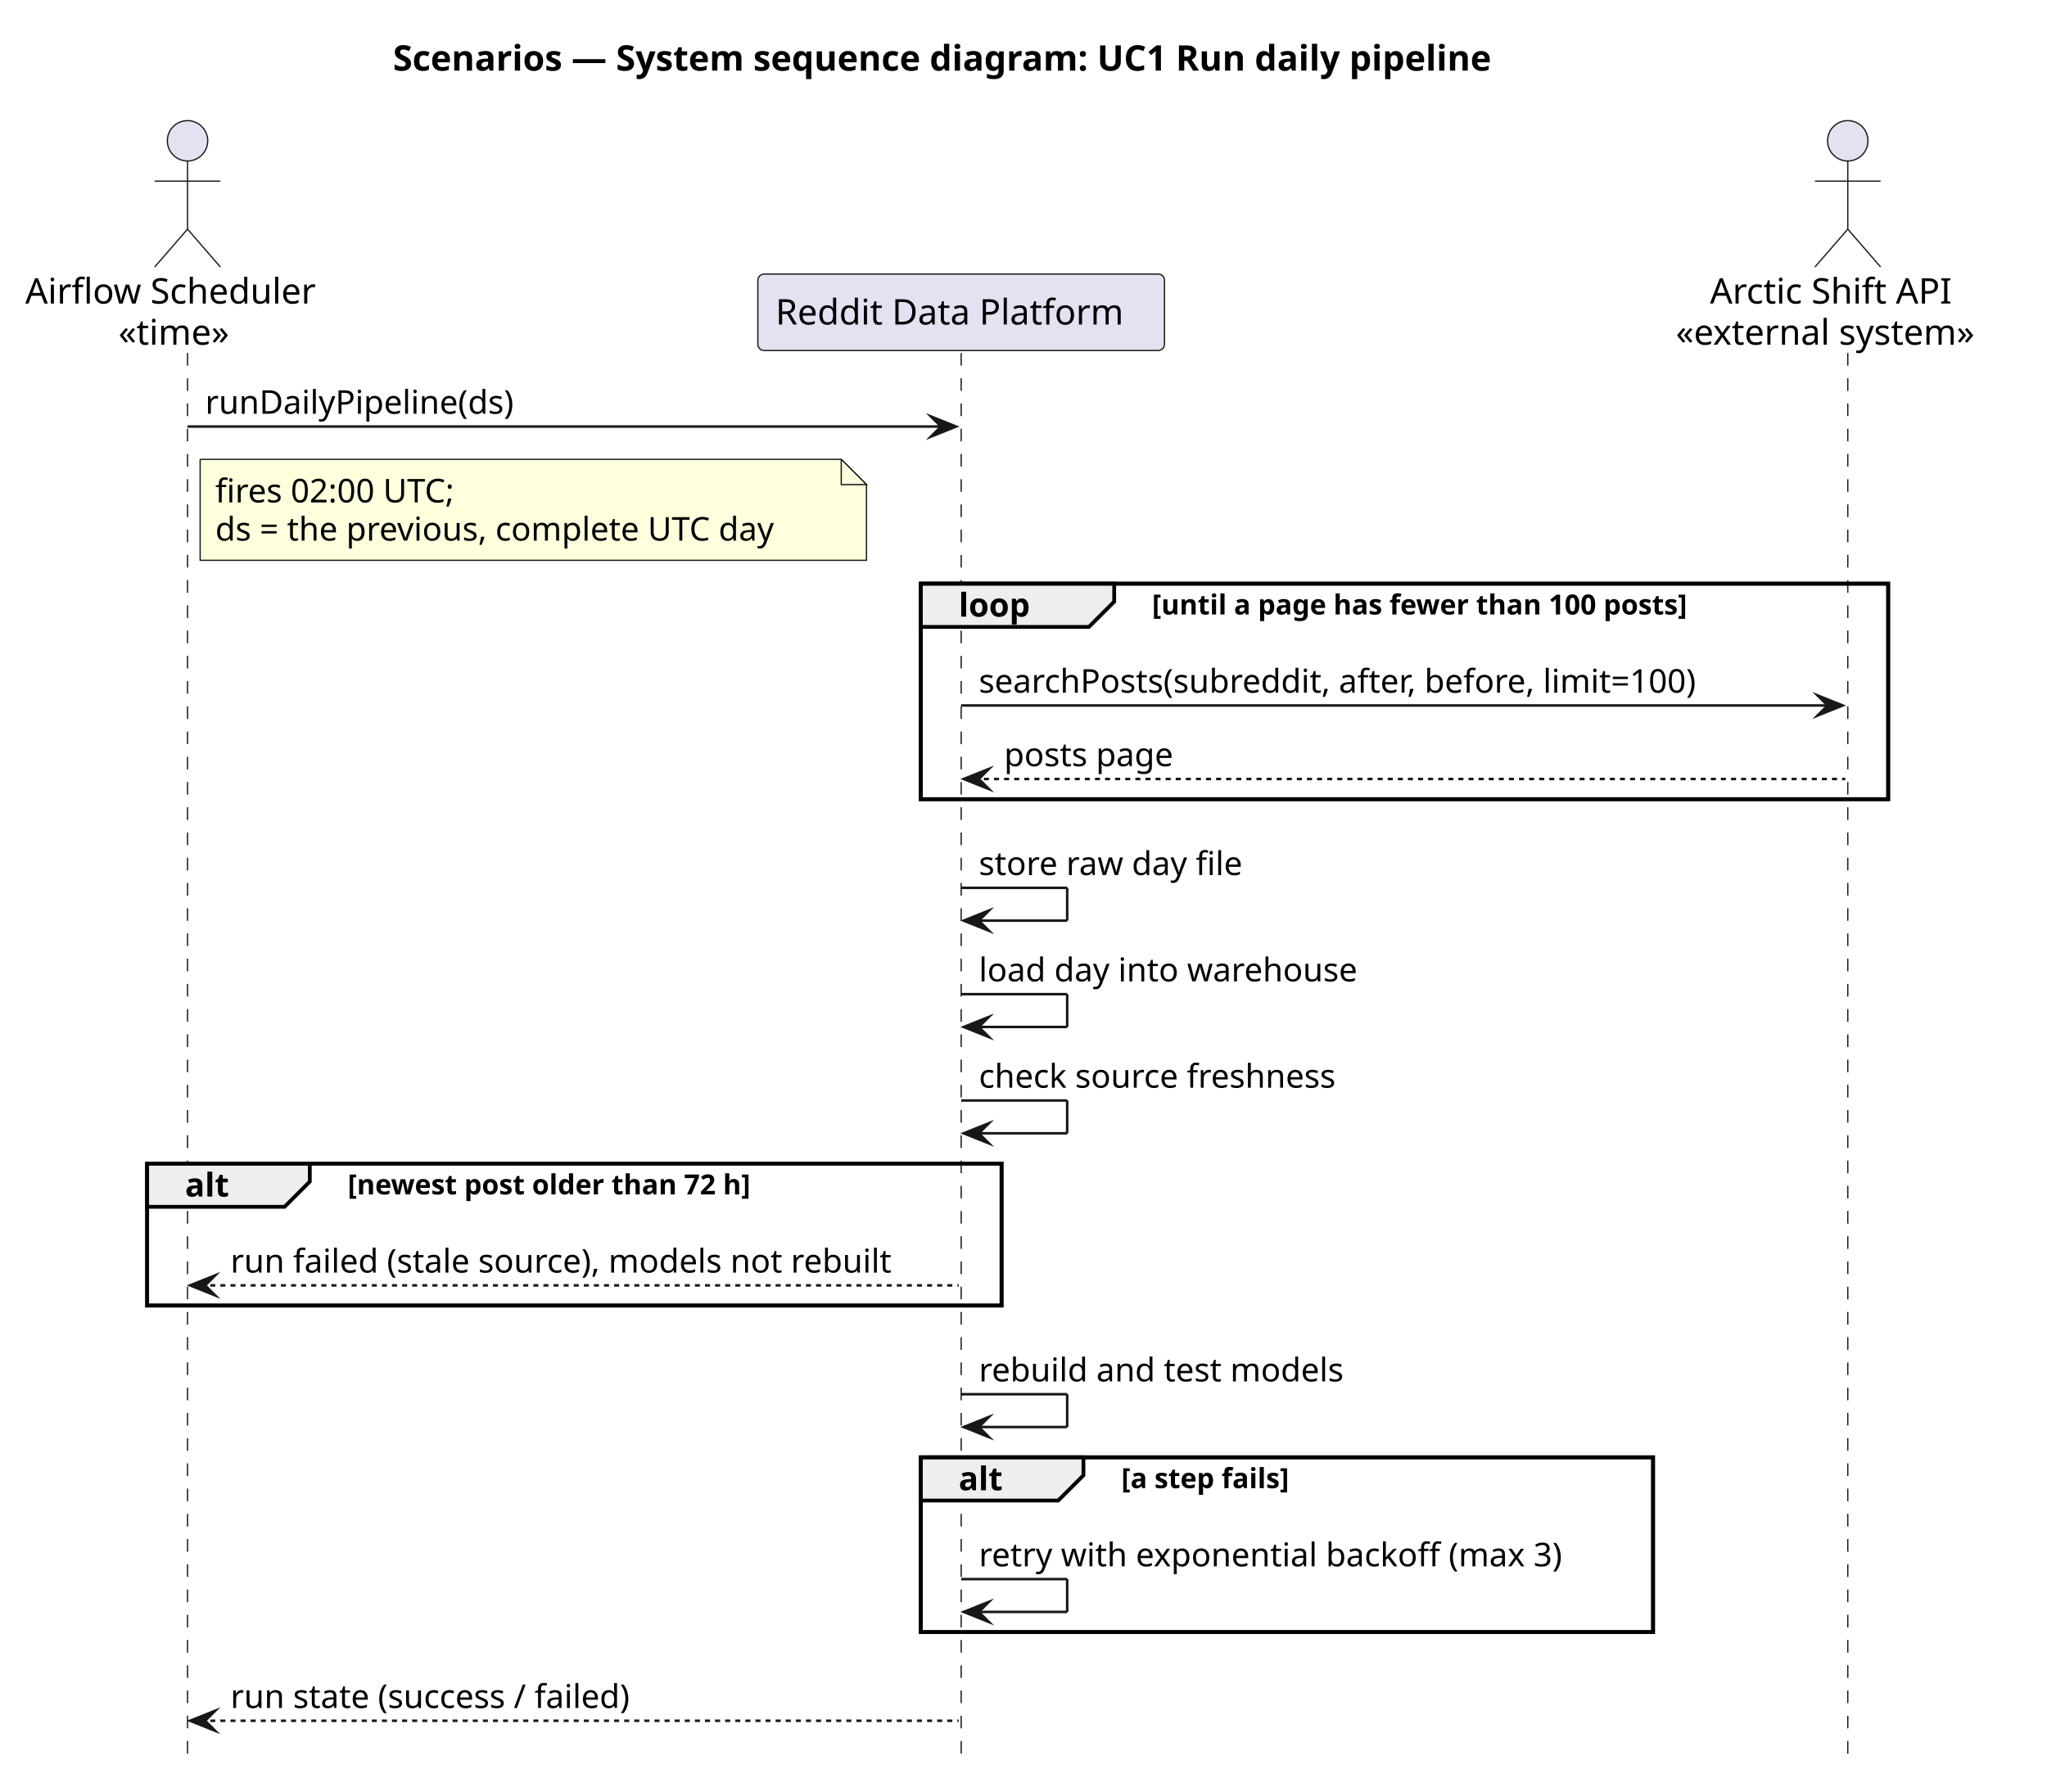
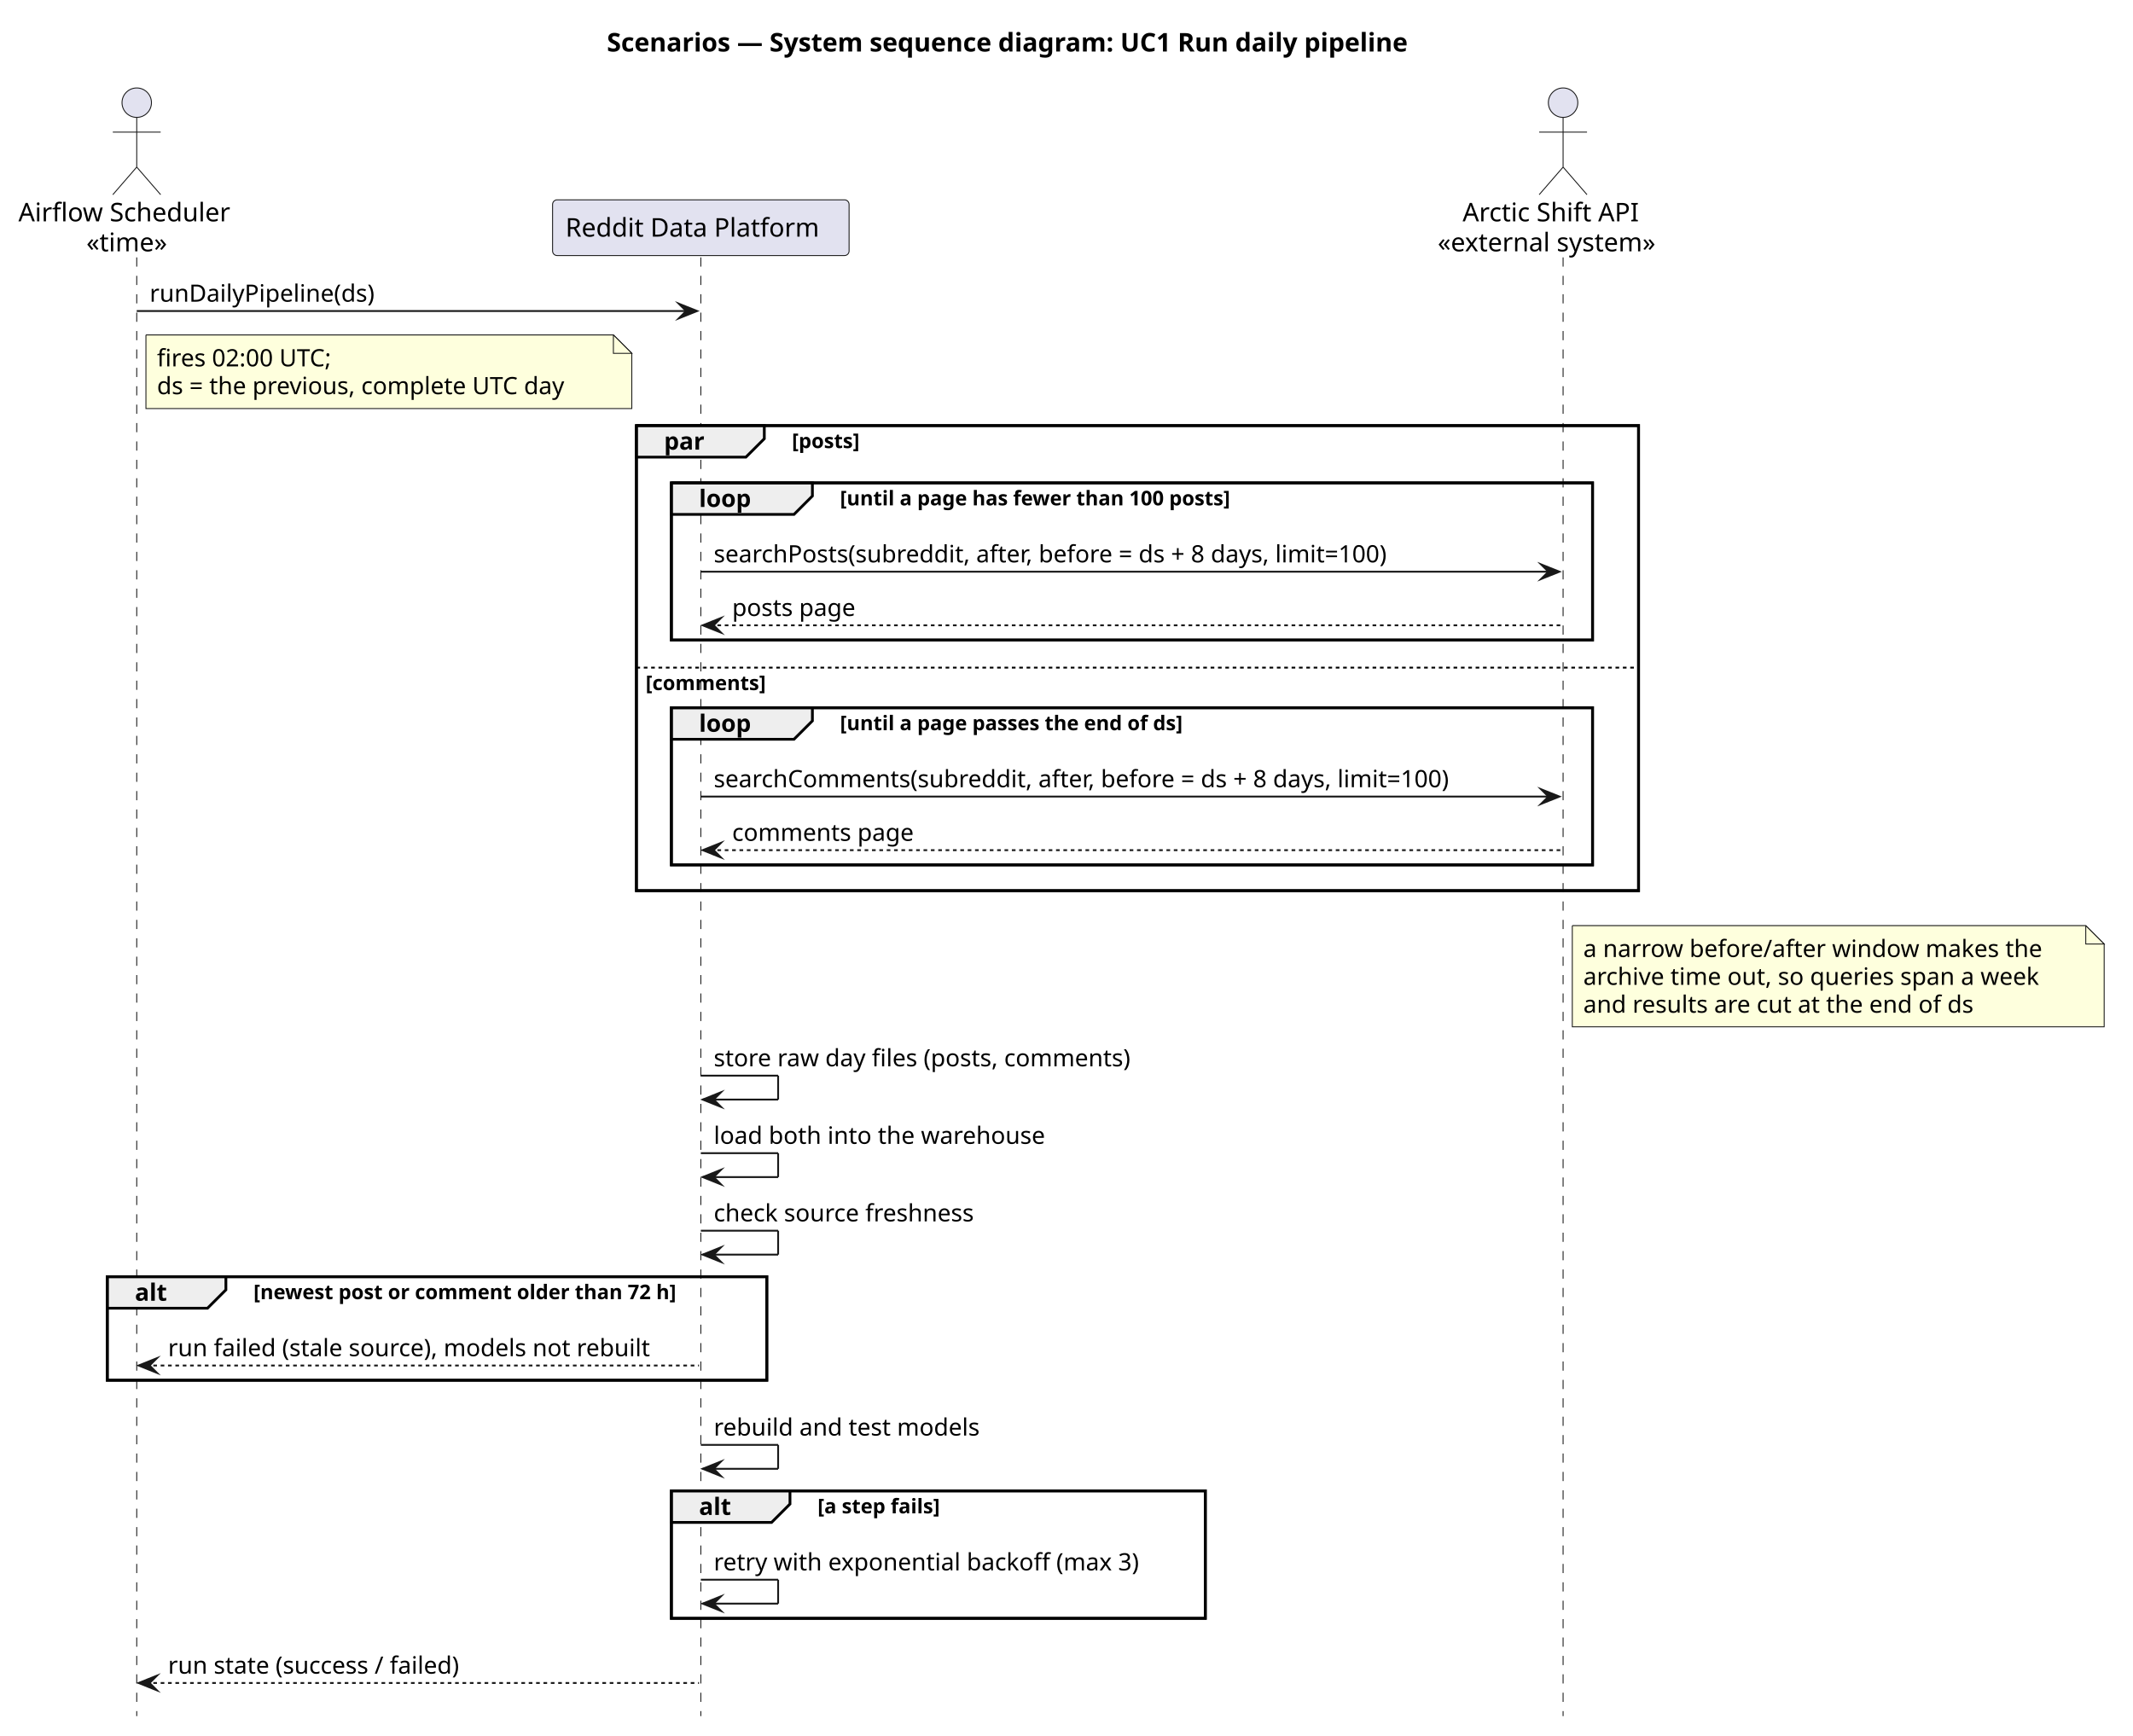
- <svg xmlns="http://www.w3.org/2000/svg" version="1.1" data-diagram-type="SEQUENCE" style="width:811px;height:710px;background:#FFFFFF;" width="811px" height="710px" viewBox="0 0 811 710" zoomAndPan="magnify" preserveAspectRatio="none" contentStyleType="text/css">
+ <svg xmlns="http://www.w3.org/2000/svg" version="1.1" data-diagram-type="SEQUENCE" style="width:1159px;height:943px;background:#FFFFFF;" width="1159px" height="943px" viewBox="0 0 1159 943" zoomAndPan="magnify" preserveAspectRatio="none" contentStyleType="text/css">
  <defs />
  <g font-family="sans-serif" lengthAdjust="spacing">
    <g class="title" data-source-line="1">
-       <text x="155.689" y="27.995" fill="#000" font-size="14" textLength="497.841" font-weight="700">Scenarios — System sequence diagram: UC1 Run daily pipeline</text>
+       <text x="329.755" y="27.995" fill="#000" font-size="14" textLength="497.841" font-weight="700">Scenarios — System sequence diagram: UC1 Run daily pipeline</text>
    </g>
-     <rect x="364.807" y="231.289" width="383.266" height="85.398" fill="none" style="stroke:#000;stroke-width:1.5;" />
-     <rect x="58.298" y="461.086" width="338.509" height="56.266" fill="none" style="stroke:#000;stroke-width:1.5;" />
-     <rect x="364.807" y="577.484" width="290.12" height="69.266" fill="none" style="stroke:#000;stroke-width:1.5;" />
+     <rect x="345.807" y="231.289" width="544.526" height="252.734" fill="none" style="stroke:#000;stroke-width:1.5;" />
+     <rect x="364.807" y="262.422" width="500.526" height="85.398" fill="none" style="stroke:#000;stroke-width:1.5;" />
+     <rect x="364.807" y="384.625" width="500.526" height="85.398" fill="none" style="stroke:#000;stroke-width:1.5;" />
+     <rect x="58.298" y="693.82" width="358.363" height="56.266" fill="none" style="stroke:#000;stroke-width:1.5;" />
+     <rect x="364.807" y="810.219" width="290.12" height="69.266" fill="none" style="stroke:#000;stroke-width:1.5;" />
    <g>
-       <rect x="70.798" y="139.891" width="8" height="559.992" fill="#000" fill-opacity="0" />
-       <line x1="74.298" y1="139.891" x2="74.298" y2="699.883" style="stroke:#181818;stroke-width:0.5;stroke-dasharray:5,5;" />
+       <rect x="70.798" y="139.891" width="8" height="792.727" fill="#000" fill-opacity="0" />
+       <line x1="74.298" y1="139.891" x2="74.298" y2="932.617" style="stroke:#181818;stroke-width:0.5;stroke-dasharray:5,5;" />
    </g>
    <g>
-       <rect x="377.307" y="139.891" width="8" height="559.992" fill="#000" fill-opacity="0" />
-       <line x1="380.807" y1="139.891" x2="380.807" y2="699.883" style="stroke:#181818;stroke-width:0.5;stroke-dasharray:5,5;" />
+       <rect x="377.307" y="139.891" width="8" height="792.727" fill="#000" fill-opacity="0" />
+       <line x1="380.807" y1="139.891" x2="380.807" y2="932.617" style="stroke:#181818;stroke-width:0.5;stroke-dasharray:5,5;" />
    </g>
    <g>
-       <rect x="728.573" y="139.891" width="8" height="559.992" fill="#000" fill-opacity="0" />
-       <line x1="732.073" y1="139.891" x2="732.073" y2="699.883" style="stroke:#181818;stroke-width:0.5;stroke-dasharray:5,5;" />
+       <rect x="845.833" y="139.891" width="8" height="792.727" fill="#000" fill-opacity="0" />
+       <line x1="849.333" y1="139.891" x2="849.333" y2="932.617" style="stroke:#181818;stroke-width:0.5;stroke-dasharray:5,5;" />
    </g>
    <text x="10" y="120.292" fill="#000" font-size="14" textLength="122.596">Airflow Scheduler</text>
    <text x="46.917" y="136.589" fill="#000" font-size="14" textLength="48.761">«time»</text>
    <ellipse cx="74.298" cy="55.797" rx="8" ry="8" fill="#E2E2F0" style="stroke:#181818;stroke-width:0.5;" />
    <path d="M74.298,63.797 L74.298,90.797 M61.298,71.797 L87.298,71.797 M74.298,90.797 L61.298,105.797 M74.298,90.797 L87.298,105.797" style="stroke:#181818;stroke-width:0.5;" fill="none" />
    <rect x="300.252" y="108.594" width="161.109" height="30.297" fill="#E2E2F0" style="stroke:#181818;stroke-width:0.5;" rx="2.5" ry="2.5" />
    <text x="307.252" y="128.589" fill="#000" font-size="14" textLength="147.109">Reddit Data Platform</text>
-     <text x="677.461" y="120.292" fill="#000" font-size="14" textLength="103.223">Arctic Shift API</text>
-     <text x="663.926" y="136.589" fill="#000" font-size="14" textLength="130.293">«external system»</text>
-     <ellipse cx="732.073" cy="55.797" rx="8" ry="8" fill="#E2E2F0" style="stroke:#181818;stroke-width:0.5;" />
-     <path d="M732.073,63.797 L732.073,90.797 M719.073,71.797 L745.073,71.797 M732.073,90.797 L719.073,105.797 M732.073,90.797 L745.073,105.797" style="stroke:#181818;stroke-width:0.5;" fill="none" />
+     <text x="794.722" y="120.292" fill="#000" font-size="14" textLength="103.223">Arctic Shift API</text>
+     <text x="781.187" y="136.589" fill="#000" font-size="14" textLength="130.293">«external system»</text>
+     <ellipse cx="849.333" cy="55.797" rx="8" ry="8" fill="#E2E2F0" style="stroke:#181818;stroke-width:0.5;" />
+     <path d="M849.333,63.797 L849.333,90.797 M836.333,71.797 L862.333,71.797 M849.333,90.797 L836.333,105.797 M849.333,90.797 L862.333,105.797" style="stroke:#181818;stroke-width:0.5;" fill="none" />
    <polygon points="368.807,165.023,378.807,169.023,368.807,173.023,372.807,169.023" fill="#181818" style="stroke:#181818;stroke-width:1;stroke-linejoin:miter;stroke-miterlimit:10;" />
    <line x1="74.298" y1="169.023" x2="374.807" y2="169.023" style="stroke:#181818;stroke-width:1;" />
    <text x="81.298" y="163.958" fill="#000" font-size="13" textLength="131.047">runDailyPipeline(ds)</text>
    <path d="M79.298,182.023 L79.298,222.023 L343.298,222.023 L343.298,192.023 L333.298,182.023 L79.298,182.023" style="stroke:#181818;stroke-width:0.5;" fill="#FEFFDD" />
    <path d="M333.298,182.023 L333.298,192.023 L343.298,192.023 L333.298,182.023" style="stroke:#181818;stroke-width:0.5;" fill="#FEFFDD" />
    <text x="85.298" y="199.09" fill="#000" font-size="13" textLength="104.946">fires 02:00 UTC;</text>
    <text x="85.298" y="214.223" fill="#000" font-size="13" textLength="243.21">ds = the previous, complete UTC day</text>
-     <path d="M364.807,231.289 L441.431,231.289 L441.431,238.422 L431.431,248.422 L364.807,248.422 L364.807,231.289" style="stroke:#000;stroke-width:1.5;" fill="#EEE" />
-     <rect x="364.807" y="231.289" width="383.266" height="85.398" fill="none" style="stroke:#000;stroke-width:1.5;" />
-     <text x="379.807" y="244.356" fill="#000" font-size="13" textLength="31.624" font-weight="700">loop</text>
-     <text x="456.431" y="243.5" fill="#000" font-size="11" textLength="245.561" font-weight="700">[until a page has fewer than 100 posts]</text>
-     <polygon points="720.073,275.555,730.073,279.555,720.073,283.555,724.073,279.555" fill="#181818" style="stroke:#181818;stroke-width:1;stroke-linejoin:miter;stroke-miterlimit:10;" />
-     <line x1="380.807" y1="279.555" x2="726.073" y2="279.555" style="stroke:#181818;stroke-width:1;" />
-     <text x="387.807" y="274.489" fill="#000" font-size="13" textLength="312.07">searchPosts(subreddit, after, before, limit=100)</text>
-     <polygon points="391.807,304.688,381.807,308.688,391.807,312.688,387.807,308.688" fill="#181818" style="stroke:#181818;stroke-width:1;stroke-linejoin:miter;stroke-miterlimit:10;" />
-     <line x1="385.807" y1="308.688" x2="731.073" y2="308.688" style="stroke:#181818;stroke-width:1;stroke-dasharray:2,2;" />
-     <text x="397.807" y="303.622" fill="#000" font-size="13" textLength="71.449">posts page</text>
-     <line x1="380.807" y1="351.82" x2="422.807" y2="351.82" style="stroke:#181818;stroke-width:1;" />
-     <line x1="422.807" y1="351.82" x2="422.807" y2="364.82" style="stroke:#181818;stroke-width:1;" />
-     <line x1="381.807" y1="364.82" x2="422.807" y2="364.82" style="stroke:#181818;stroke-width:1;" />
-     <polygon points="391.807,360.82,381.807,364.82,391.807,368.82,387.807,364.82" fill="#181818" style="stroke:#181818;stroke-width:1;stroke-linejoin:miter;stroke-miterlimit:10;" />
-     <text x="387.807" y="346.754" fill="#000" font-size="13" textLength="113.217">store raw day file</text>
-     <line x1="380.807" y1="393.953" x2="422.807" y2="393.953" style="stroke:#181818;stroke-width:1;" />
-     <line x1="422.807" y1="393.953" x2="422.807" y2="406.953" style="stroke:#181818;stroke-width:1;" />
-     <line x1="381.807" y1="406.953" x2="422.807" y2="406.953" style="stroke:#181818;stroke-width:1;" />
-     <polygon points="391.807,402.953,381.807,406.953,391.807,410.953,387.807,406.953" fill="#181818" style="stroke:#181818;stroke-width:1;stroke-linejoin:miter;stroke-miterlimit:10;" />
-     <text x="387.807" y="388.887" fill="#000" font-size="13" textLength="160.139">load day into warehouse</text>
-     <line x1="380.807" y1="436.086" x2="422.807" y2="436.086" style="stroke:#181818;stroke-width:1;" />
-     <line x1="422.807" y1="436.086" x2="422.807" y2="449.086" style="stroke:#181818;stroke-width:1;" />
-     <line x1="381.807" y1="449.086" x2="422.807" y2="449.086" style="stroke:#181818;stroke-width:1;" />
-     <polygon points="391.807,445.086,381.807,449.086,391.807,453.086,387.807,449.086" fill="#181818" style="stroke:#181818;stroke-width:1;stroke-linejoin:miter;stroke-miterlimit:10;" />
-     <text x="387.807" y="431.02" fill="#000" font-size="13" textLength="152.496">check source freshness</text>
-     <path d="M58.298,461.086 L122.741,461.086 L122.741,468.219 L112.741,478.219 L58.298,478.219 L58.298,461.086" style="stroke:#000;stroke-width:1.5;" fill="#EEE" />
-     <rect x="58.298" y="461.086" width="338.509" height="56.266" fill="none" style="stroke:#000;stroke-width:1.5;" />
-     <text x="73.298" y="474.153" fill="#000" font-size="13" textLength="19.443" font-weight="700">alt</text>
-     <text x="137.741" y="473.296" fill="#000" font-size="11" textLength="184.728" font-weight="700">[newest post older than 72 h]</text>
-     <polygon points="85.298,505.352,75.298,509.352,85.298,513.352,81.298,509.352" fill="#181818" style="stroke:#181818;stroke-width:1;stroke-linejoin:miter;stroke-miterlimit:10;" />
-     <line x1="79.298" y1="509.352" x2="379.807" y2="509.352" style="stroke:#181818;stroke-width:1;stroke-dasharray:2,2;" />
-     <text x="91.298" y="504.286" fill="#000" font-size="13" textLength="282.509">run failed (stale source), models not rebuilt</text>
-     <line x1="380.807" y1="552.484" x2="422.807" y2="552.484" style="stroke:#181818;stroke-width:1;" />
-     <line x1="422.807" y1="552.484" x2="422.807" y2="565.484" style="stroke:#181818;stroke-width:1;" />
-     <line x1="381.807" y1="565.484" x2="422.807" y2="565.484" style="stroke:#181818;stroke-width:1;" />
-     <polygon points="391.807,561.484,381.807,565.484,391.807,569.484,387.807,565.484" fill="#181818" style="stroke:#181818;stroke-width:1;stroke-linejoin:miter;stroke-miterlimit:10;" />
-     <text x="387.807" y="547.418" fill="#000" font-size="13" textLength="154.381">rebuild and test models</text>
-     <path d="M364.807,577.484 L429.25,577.484 L429.25,584.617 L419.25,594.617 L364.807,594.617 L364.807,577.484" style="stroke:#000;stroke-width:1.5;" fill="#EEE" />
-     <rect x="364.807" y="577.484" width="290.12" height="69.266" fill="none" style="stroke:#000;stroke-width:1.5;" />
-     <text x="379.807" y="590.551" fill="#000" font-size="13" textLength="19.443" font-weight="700">alt</text>
-     <text x="444.25" y="589.695" fill="#000" font-size="11" textLength="78.574" font-weight="700">[a step fails]</text>
-     <line x1="380.807" y1="625.75" x2="422.807" y2="625.75" style="stroke:#181818;stroke-width:1;" />
-     <line x1="422.807" y1="625.75" x2="422.807" y2="638.75" style="stroke:#181818;stroke-width:1;" />
-     <line x1="381.807" y1="638.75" x2="422.807" y2="638.75" style="stroke:#181818;stroke-width:1;" />
-     <polygon points="391.807,634.75,381.807,638.75,391.807,642.75,387.807,638.75" fill="#181818" style="stroke:#181818;stroke-width:1;stroke-linejoin:miter;stroke-miterlimit:10;" />
-     <text x="387.807" y="620.684" fill="#000" font-size="13" textLength="251.12">retry with exponential backoff (max 3)</text>
-     <polygon points="85.298,677.883,75.298,681.883,85.298,685.883,81.298,681.883" fill="#181818" style="stroke:#181818;stroke-width:1;stroke-linejoin:miter;stroke-miterlimit:10;" />
-     <line x1="79.298" y1="681.883" x2="379.807" y2="681.883" style="stroke:#181818;stroke-width:1;stroke-dasharray:2,2;" />
-     <text x="91.298" y="676.817" fill="#000" font-size="13" textLength="172.675">run state (success / failed)</text>
+     <path d="M345.807,231.289 L415.296,231.289 L415.296,238.422 L405.296,248.422 L345.807,248.422 L345.807,231.289" style="stroke:#000;stroke-width:1.5;" fill="#EEE" />
+     <rect x="345.807" y="231.289" width="544.526" height="252.734" fill="none" style="stroke:#000;stroke-width:1.5;" />
+     <text x="360.807" y="244.356" fill="#000" font-size="13" textLength="24.489" font-weight="700">par</text>
+     <text x="430.296" y="243.5" fill="#000" font-size="11" textLength="43.839" font-weight="700">[posts]</text>
+     <path d="M364.807,262.422 L441.431,262.422 L441.431,269.555 L431.431,279.555 L364.807,279.555 L364.807,262.422" style="stroke:#000;stroke-width:1.5;" fill="#EEE" />
+     <rect x="364.807" y="262.422" width="500.526" height="85.398" fill="none" style="stroke:#000;stroke-width:1.5;" />
+     <text x="379.807" y="275.489" fill="#000" font-size="13" textLength="31.624" font-weight="700">loop</text>
+     <text x="456.431" y="274.632" fill="#000" font-size="11" textLength="245.561" font-weight="700">[until a page has fewer than 100 posts]</text>
+     <polygon points="837.333,306.688,847.333,310.688,837.333,314.688,841.333,310.688" fill="#181818" style="stroke:#181818;stroke-width:1;stroke-linejoin:miter;stroke-miterlimit:10;" />
+     <line x1="380.807" y1="310.688" x2="843.333" y2="310.688" style="stroke:#181818;stroke-width:1;" />
+     <text x="387.807" y="305.622" fill="#000" font-size="13" textLength="408.497">searchPosts(subreddit, after, before = ds + 8 days, limit=100)</text>
+     <polygon points="391.807,335.82,381.807,339.82,391.807,343.82,387.807,339.82" fill="#181818" style="stroke:#181818;stroke-width:1;stroke-linejoin:miter;stroke-miterlimit:10;" />
+     <line x1="385.807" y1="339.82" x2="848.333" y2="339.82" style="stroke:#181818;stroke-width:1;stroke-dasharray:2,2;" />
+     <text x="397.807" y="334.754" fill="#000" font-size="13" textLength="71.449">posts page</text>
+     <line x1="345.807" y1="362.82" x2="890.333" y2="362.82" style="stroke:#000;stroke-width:1;stroke-dasharray:2,2;" />
+     <text x="350.807" y="375.031" fill="#000" font-size="11" textLength="74.153" font-weight="700">[comments]</text>
+     <path d="M364.807,384.625 L441.431,384.625 L441.431,391.758 L431.431,401.758 L364.807,401.758 L364.807,384.625" style="stroke:#000;stroke-width:1.5;" fill="#EEE" />
+     <rect x="364.807" y="384.625" width="500.526" height="85.398" fill="none" style="stroke:#000;stroke-width:1.5;" />
+     <text x="379.807" y="397.692" fill="#000" font-size="13" textLength="31.624" font-weight="700">loop</text>
+     <text x="456.431" y="396.835" fill="#000" font-size="11" textLength="216.256" font-weight="700">[until a page passes the end of ds]</text>
+     <polygon points="837.333,428.891,847.333,432.891,837.333,436.891,841.333,432.891" fill="#181818" style="stroke:#181818;stroke-width:1;stroke-linejoin:miter;stroke-miterlimit:10;" />
+     <line x1="380.807" y1="432.891" x2="843.333" y2="432.891" style="stroke:#181818;stroke-width:1;" />
+     <text x="387.807" y="427.825" fill="#000" font-size="13" textLength="444.526">searchComments(subreddit, after, before = ds + 8 days, limit=100)</text>
+     <polygon points="391.807,458.023,381.807,462.023,391.807,466.023,387.807,462.023" fill="#181818" style="stroke:#181818;stroke-width:1;stroke-linejoin:miter;stroke-miterlimit:10;" />
+     <line x1="385.807" y1="462.023" x2="848.333" y2="462.023" style="stroke:#181818;stroke-width:1;stroke-dasharray:2,2;" />
+     <text x="397.807" y="456.958" fill="#000" font-size="13" textLength="105.136">comments page</text>
+     <path d="M854.333,503.023 L854.333,558.023 L1143.333,558.023 L1143.333,513.023 L1133.333,503.023 L854.333,503.023" style="stroke:#181818;stroke-width:0.5;" fill="#FEFFDD" />
+     <path d="M1133.333,503.023 L1133.333,513.023 L1143.333,513.023 L1133.333,503.023" style="stroke:#181818;stroke-width:0.5;" fill="#FEFFDD" />
+     <text x="860.333" y="520.09" fill="#000" font-size="13" textLength="265.18">a narrow before/after window makes the</text>
+     <text x="860.333" y="535.223" fill="#000" font-size="13" textLength="268.017">archive time out, so queries span a week</text>
+     <text x="860.333" y="550.356" fill="#000" font-size="13" textLength="229.588">and results are cut at the end of ds</text>
+     <line x1="380.807" y1="584.555" x2="422.807" y2="584.555" style="stroke:#181818;stroke-width:1;" />
+     <line x1="422.807" y1="584.555" x2="422.807" y2="597.555" style="stroke:#181818;stroke-width:1;" />
+     <line x1="381.807" y1="597.555" x2="422.807" y2="597.555" style="stroke:#181818;stroke-width:1;" />
+     <polygon points="391.807,593.555,381.807,597.555,391.807,601.555,387.807,597.555" fill="#181818" style="stroke:#181818;stroke-width:1;stroke-linejoin:miter;stroke-miterlimit:10;" />
+     <text x="387.807" y="579.489" fill="#000" font-size="13" textLength="245.915">store raw day files (posts, comments)</text>
+     <line x1="380.807" y1="626.688" x2="422.807" y2="626.688" style="stroke:#181818;stroke-width:1;" />
+     <line x1="422.807" y1="626.688" x2="422.807" y2="639.688" style="stroke:#181818;stroke-width:1;" />
+     <line x1="381.807" y1="639.688" x2="422.807" y2="639.688" style="stroke:#181818;stroke-width:1;" />
+     <polygon points="391.807,635.688,381.807,639.688,391.807,643.688,387.807,639.688" fill="#181818" style="stroke:#181818;stroke-width:1;stroke-linejoin:miter;stroke-miterlimit:10;" />
+     <text x="387.807" y="621.622" fill="#000" font-size="13" textLength="191.236">load both into the warehouse</text>
+     <line x1="380.807" y1="668.82" x2="422.807" y2="668.82" style="stroke:#181818;stroke-width:1;" />
+     <line x1="422.807" y1="668.82" x2="422.807" y2="681.82" style="stroke:#181818;stroke-width:1;" />
+     <line x1="381.807" y1="681.82" x2="422.807" y2="681.82" style="stroke:#181818;stroke-width:1;" />
+     <polygon points="391.807,677.82,381.807,681.82,391.807,685.82,387.807,681.82" fill="#181818" style="stroke:#181818;stroke-width:1;stroke-linejoin:miter;stroke-miterlimit:10;" />
+     <text x="387.807" y="663.754" fill="#000" font-size="13" textLength="152.496">check source freshness</text>
+     <path d="M58.298,693.82 L122.741,693.82 L122.741,700.953 L112.741,710.953 L58.298,710.953 L58.298,693.82" style="stroke:#000;stroke-width:1.5;" fill="#EEE" />
+     <rect x="58.298" y="693.82" width="358.363" height="56.266" fill="none" style="stroke:#000;stroke-width:1.5;" />
+     <text x="73.298" y="706.887" fill="#000" font-size="13" textLength="19.443" font-weight="700">alt</text>
+     <text x="137.741" y="706.031" fill="#000" font-size="11" textLength="262.92" font-weight="700">[newest post or comment older than 72 h]</text>
+     <polygon points="85.298,738.086,75.298,742.086,85.298,746.086,81.298,742.086" fill="#181818" style="stroke:#181818;stroke-width:1;stroke-linejoin:miter;stroke-miterlimit:10;" />
+     <line x1="79.298" y1="742.086" x2="379.807" y2="742.086" style="stroke:#181818;stroke-width:1;stroke-dasharray:2,2;" />
+     <text x="91.298" y="737.02" fill="#000" font-size="13" textLength="282.509">run failed (stale source), models not rebuilt</text>
+     <line x1="380.807" y1="785.219" x2="422.807" y2="785.219" style="stroke:#181818;stroke-width:1;" />
+     <line x1="422.807" y1="785.219" x2="422.807" y2="798.219" style="stroke:#181818;stroke-width:1;" />
+     <line x1="381.807" y1="798.219" x2="422.807" y2="798.219" style="stroke:#181818;stroke-width:1;" />
+     <polygon points="391.807,794.219,381.807,798.219,391.807,802.219,387.807,798.219" fill="#181818" style="stroke:#181818;stroke-width:1;stroke-linejoin:miter;stroke-miterlimit:10;" />
+     <text x="387.807" y="780.153" fill="#000" font-size="13" textLength="154.381">rebuild and test models</text>
+     <path d="M364.807,810.219 L429.25,810.219 L429.25,817.352 L419.25,827.352 L364.807,827.352 L364.807,810.219" style="stroke:#000;stroke-width:1.5;" fill="#EEE" />
+     <rect x="364.807" y="810.219" width="290.12" height="69.266" fill="none" style="stroke:#000;stroke-width:1.5;" />
+     <text x="379.807" y="823.286" fill="#000" font-size="13" textLength="19.443" font-weight="700">alt</text>
+     <text x="444.25" y="822.429" fill="#000" font-size="11" textLength="78.574" font-weight="700">[a step fails]</text>
+     <line x1="380.807" y1="858.484" x2="422.807" y2="858.484" style="stroke:#181818;stroke-width:1;" />
+     <line x1="422.807" y1="858.484" x2="422.807" y2="871.484" style="stroke:#181818;stroke-width:1;" />
+     <line x1="381.807" y1="871.484" x2="422.807" y2="871.484" style="stroke:#181818;stroke-width:1;" />
+     <polygon points="391.807,867.484,381.807,871.484,391.807,875.484,387.807,871.484" fill="#181818" style="stroke:#181818;stroke-width:1;stroke-linejoin:miter;stroke-miterlimit:10;" />
+     <text x="387.807" y="853.418" fill="#000" font-size="13" textLength="251.12">retry with exponential backoff (max 3)</text>
+     <polygon points="85.298,910.617,75.298,914.617,85.298,918.617,81.298,914.617" fill="#181818" style="stroke:#181818;stroke-width:1;stroke-linejoin:miter;stroke-miterlimit:10;" />
+     <line x1="79.298" y1="914.617" x2="379.807" y2="914.617" style="stroke:#181818;stroke-width:1;stroke-dasharray:2,2;" />
+     <text x="91.298" y="909.551" fill="#000" font-size="13" textLength="172.675">run state (success / failed)</text>
  </g>
</svg>
